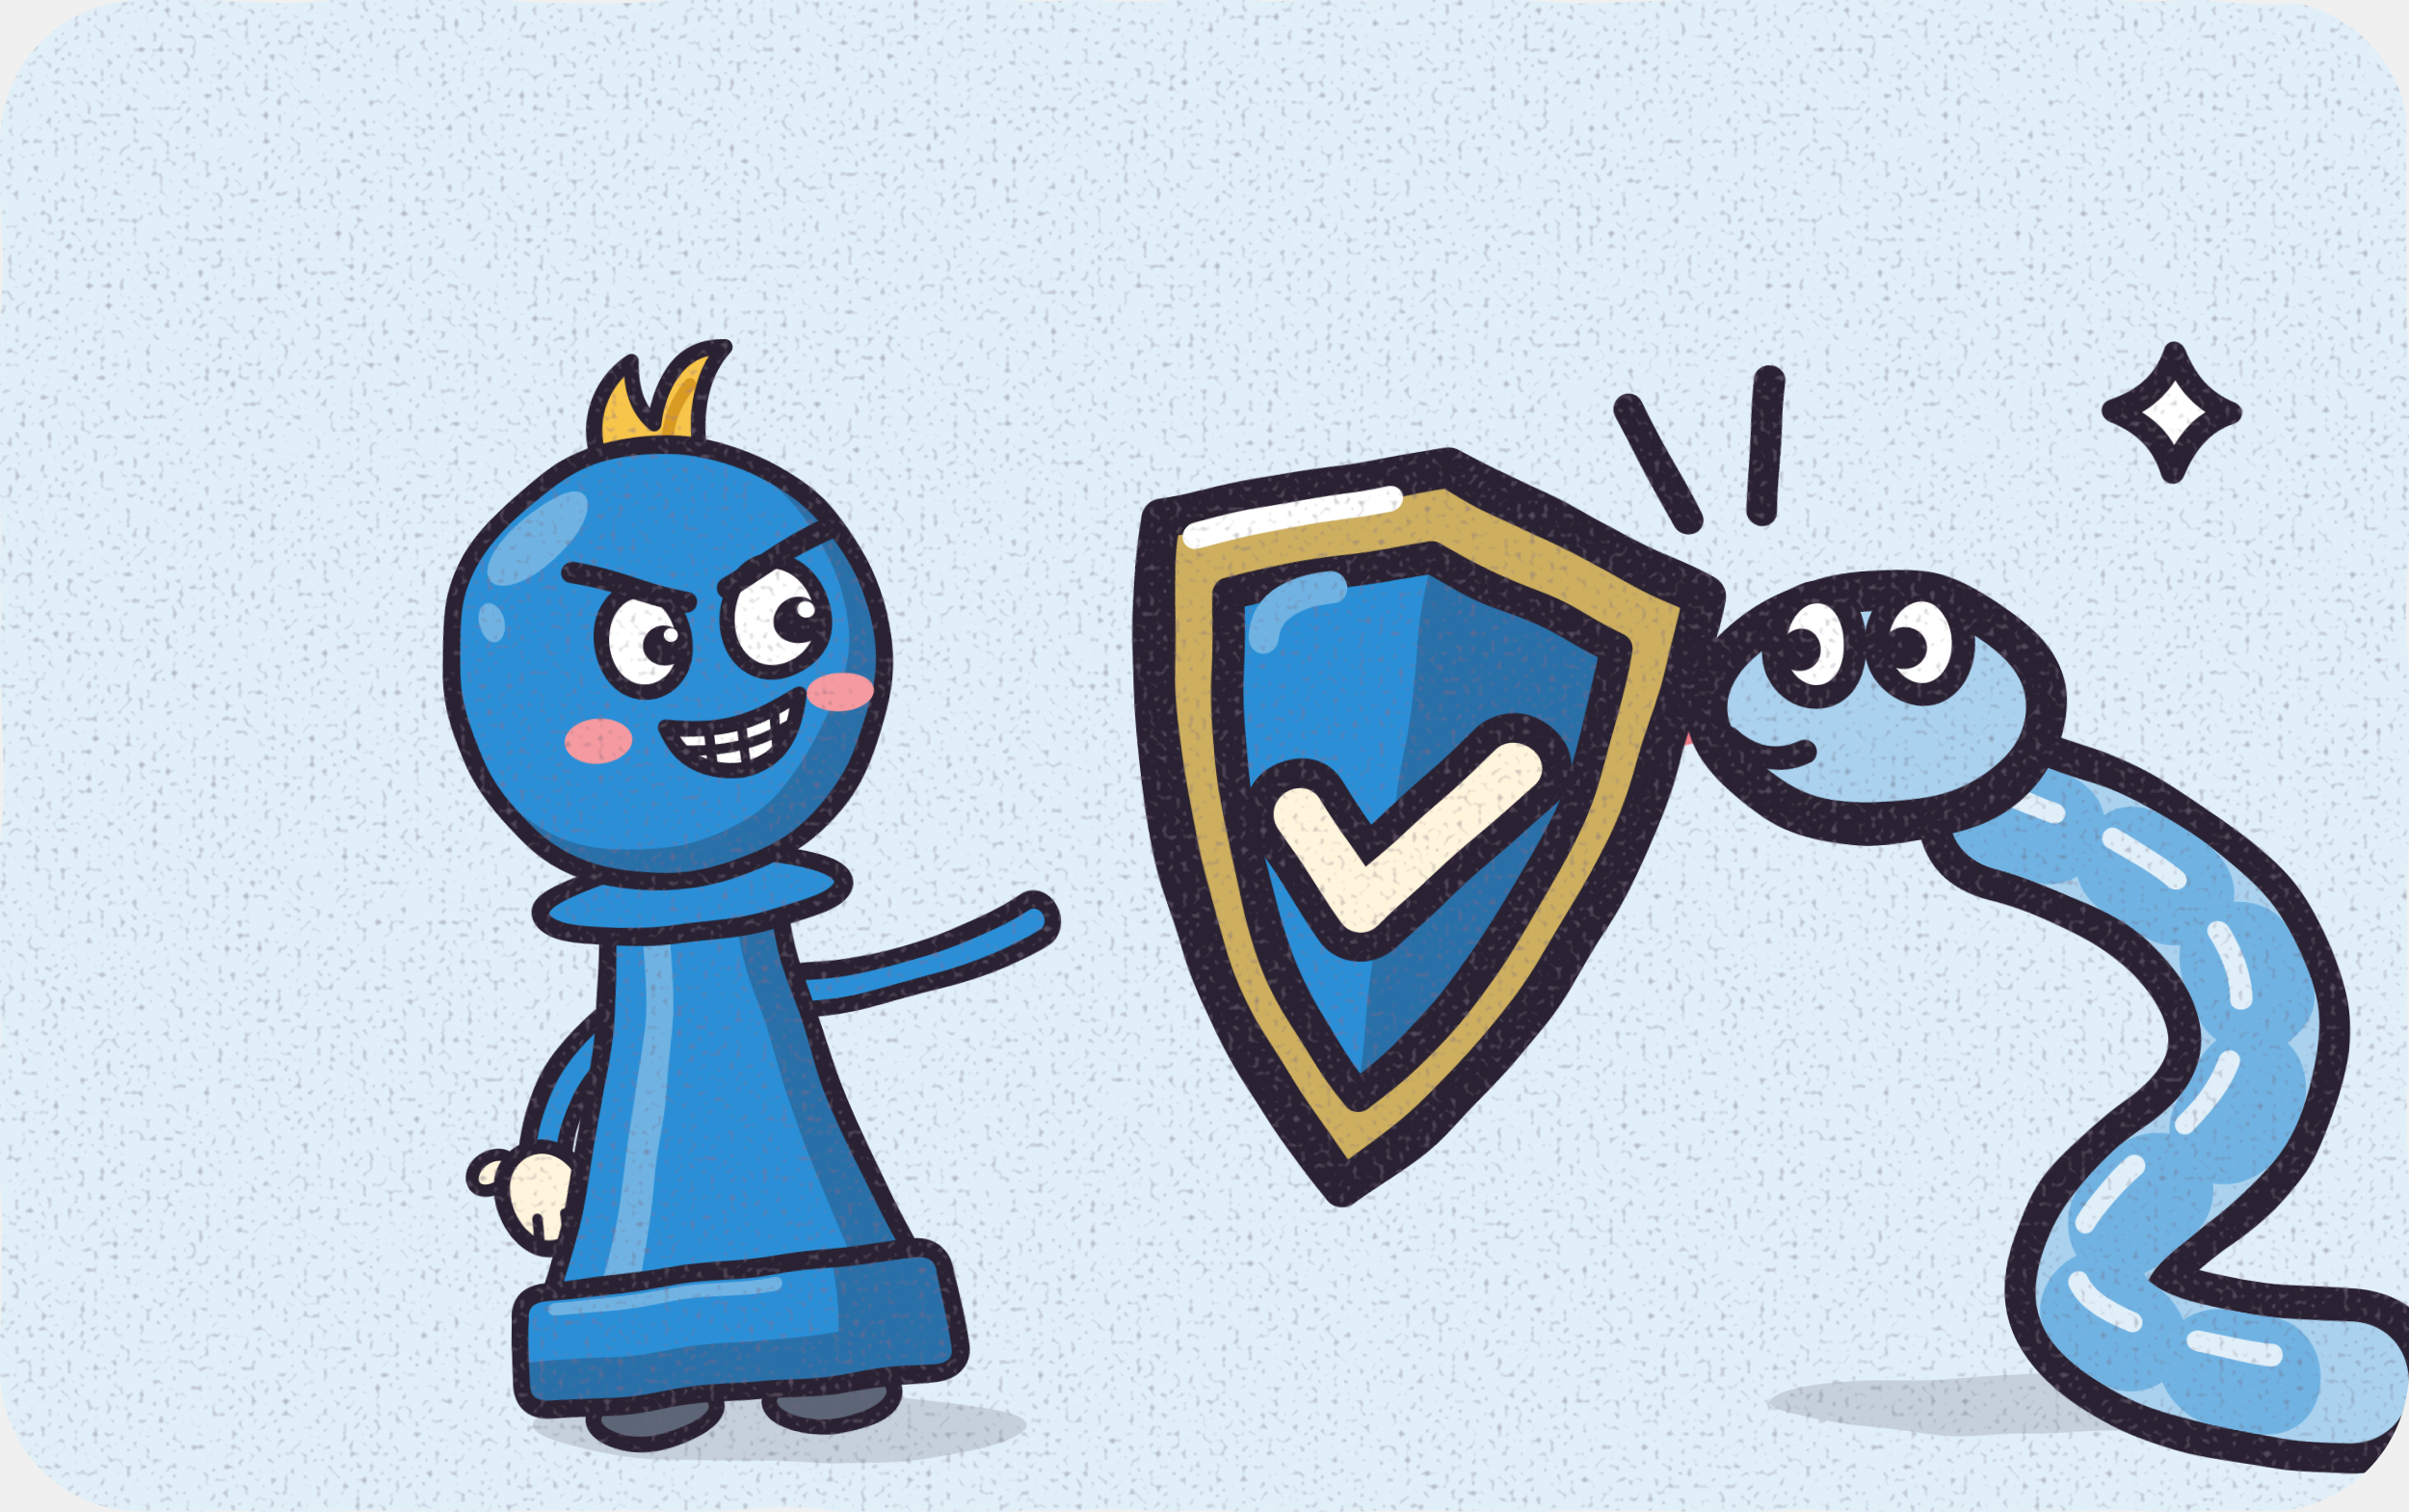
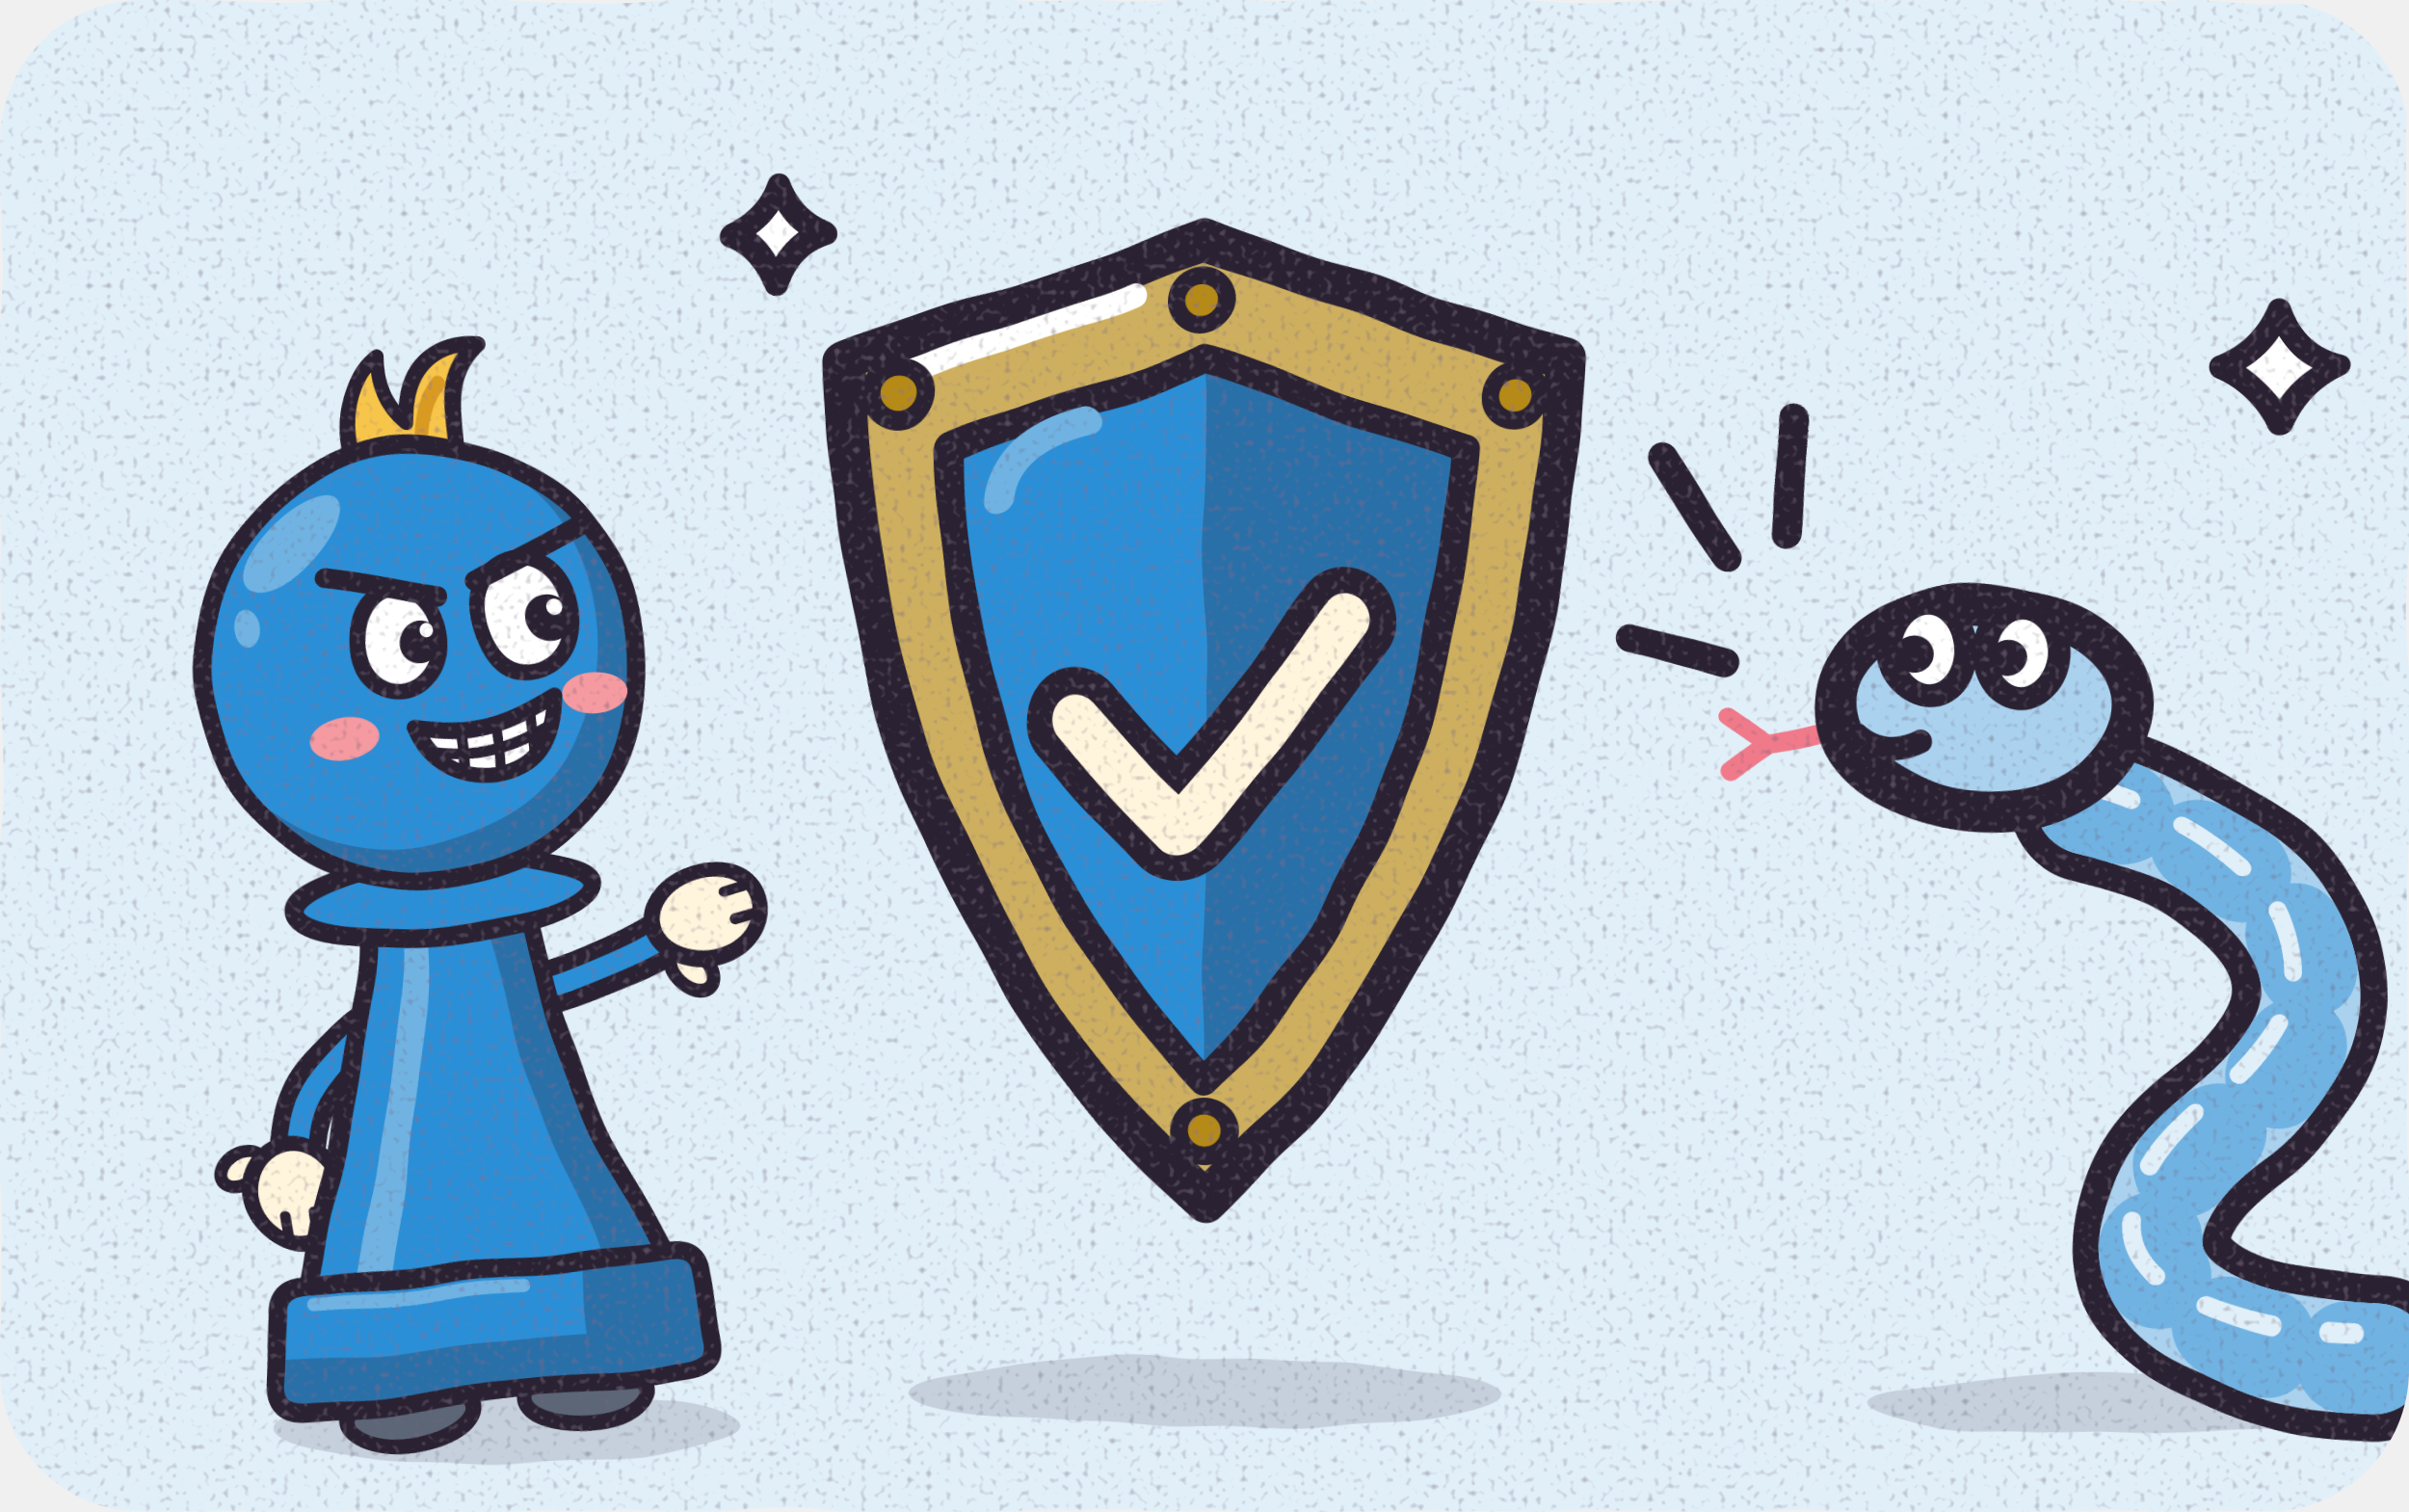
<svg xmlns="http://www.w3.org/2000/svg" viewBox="0 0 408 256" width="408" height="256">
  <defs>
    <filter id="P3-drawn" x="-5%" y="-5%" width="110%" height="110%">
      <feTurbulence type="fractalNoise" baseFrequency="0.035" numOctaves="2" seed="53" result="warp" />
      <feDisplacementMap in="SourceGraphic" in2="warp" scale="3" xChannelSelector="R" yChannelSelector="G" result="wobbly" />
      <feTurbulence type="fractalNoise" baseFrequency="0.9" numOctaves="1" seed="61" result="noise" />
      <feColorMatrix in="noise" type="matrix" values="0 0 0 0 0.17  0 0 0 0 0.13  0 0 0 0 0.2  -2 0 0 0 0.85" result="specks" />
      <feComposite in="specks" in2="wobbly" operator="in" result="grain" />
      <feMerge>
        <feMergeNode in="wobbly" />
        <feMergeNode in="grain" />
      </feMerge>
    </filter>
    <clipPath id="P3-frame">
      <rect width="408" height="256" rx="24" />
    </clipPath>
  </defs>
  <g clip-path="url(#P3-frame)">
    <g filter="url(#P3-drawn)" stroke="#2b2233" stroke-linejoin="round" stroke-linecap="round">
      <rect width="408" height="256" fill="#e1eff9" stroke="none" />
-       <ellipse cx="132" cy="242" rx="42" ry="6" fill="#2b2233" opacity="0.15" stroke="none" />
-       <ellipse cx="344" cy="238" rx="44" ry="5" fill="#2b2233" opacity="0.15" stroke="none" />
-       <path d="M340 138 C380 148 396 178 370 198 C344 216 350 232 398 234" fill="none" stroke-width="30.6" />
-       <path d="M340 138 C380 148 396 178 370 198 C344 216 350 232 398 234" fill="none" stroke="#aad2ef" stroke-width="19.8" />
-       <path d="M340 138 C380 148 396 178 370 198 C344 216 350 232 398 234" fill="none" stroke="#6fb3e3" stroke-width="19.8" stroke-dasharray="7.2 16.2" />
-       <path d="M340 138 C380 148 396 178 370 198 C344 216 350 232 398 234" fill="none" stroke="#e1eff9" stroke-width="3.6" stroke-dasharray="12.6 10.8" transform="translate(-3.6 -4.5)" />
-       <path d="M291.0 123.6 L276.6 127.2 L269.4 121.8 M276.6 127.2 L269.4 132.6" fill="none" stroke="#f07a8a" stroke-width="3.6" />
-       <ellipse cx="318" cy="120" rx="28.8" ry="19.8" fill="#aad2ef" stroke-width="7" />
-       <ellipse cx="309.0" cy="109.2" rx="9.0" ry="3.6" fill="#e1eff9" stroke="none" />
-       <path d="M305.4 127.2 Q298.2 130.8 292.8 125.4" fill="none" stroke-width="4" />
-       <ellipse cx="325.2" cy="109.2" rx="7.2" ry="9.0" fill="#ffffff" stroke-width="4" />
-       <circle cx="322.5" cy="110.1" r="3.6" fill="#2b2233" stroke="none" />
-       <ellipse cx="307.2" cy="109.2" rx="7.2" ry="9.0" fill="#ffffff" stroke-width="4" />
-       <circle cx="304.5" cy="110.1" r="3.6" fill="#2b2233" stroke="none" />
-       <path d="M276 70 L286 88 M300 64 L298 86 M266 100 L284 106" fill="none" stroke-width="5" />
-       <path d="M368 60 Q370.8 67.2 378 70 Q370.8 72.8 368 80 Q365.2 72.8 358 70 Q365.2 67.2 368 60 Z" fill="#ffffff" stroke-width="4" />
-       <g transform="translate(126 236) scale(0.44) rotate(-6) translate(-200 -450)" stroke-width="7">
+       <ellipse cx="86" cy="242" rx="40" ry="6" fill="#2b2233" opacity="0.15" stroke="none" />
+       <ellipse cx="204" cy="236" rx="50" ry="6" fill="#2b2233" opacity="0.15" stroke="none" />
+       <ellipse cx="356" cy="238" rx="40" ry="5" fill="#2b2233" opacity="0.15" stroke="none" />
+       <path d="M354 136 C392 146 402 172 378 190 C354 208 362 228 402 230" fill="none" stroke-width="27.2" />
+       <path d="M354 136 C392 146 402 172 378 190 C354 208 362 228 402 230" fill="none" stroke="#aad2ef" stroke-width="17.6" />
+       <path d="M354 136 C392 146 402 172 378 190 C354 208 362 228 402 230" fill="none" stroke="#6fb3e3" stroke-width="17.6" stroke-dasharray="6.4 14.4" />
+       <path d="M354 136 C392 146 402 172 378 190 C354 208 362 228 402 230" fill="none" stroke="#e1eff9" stroke-width="3.2" stroke-dasharray="11.2 9.6" transform="translate(-3.2 -4.0)" />
+       <path d="M312.0 123.2 L299.2 126.4 L292.8 121.6 M299.2 126.4 L292.8 131.2" fill="none" stroke="#f07a8a" stroke-width="3.2" />
+       <ellipse cx="336" cy="120" rx="25.6" ry="17.6" fill="#aad2ef" stroke-width="7" />
+       <ellipse cx="328.0" cy="110.4" rx="8.0" ry="3.2" fill="#e1eff9" stroke="none" />
+       <path d="M324.8 126.4 Q318.4 129.6 313.6 124.8" fill="none" stroke-width="4" />
+       <ellipse cx="342.4" cy="110.4" rx="6.4" ry="8.0" fill="#ffffff" stroke-width="4" />
+       <circle cx="340.0" cy="111.2" r="3.2" fill="#2b2233" stroke="none" />
+       <ellipse cx="326.4" cy="110.4" rx="6.4" ry="8.0" fill="#ffffff" stroke-width="4" />
+       <circle cx="324.0" cy="111.2" r="3.2" fill="#2b2233" stroke="none" />
+       <path d="M282 78 L292 94 M304 70 L302 90 M276 108 L292 112" fill="none" stroke-width="5" />
+       <path d="M386 52 Q388.8 59.2 396 62 Q388.8 64.8 386 72 Q383.2 64.8 376 62 Q383.2 59.2 386 52 Z" fill="#ffffff" stroke-width="4" />
+       <path d="M132 32 Q134.24 37.76 140 40 Q134.24 42.24 132 48 Q129.76 42.24 124 40 Q129.76 37.76 132 32 Z" fill="#ffffff" stroke-width="4" />
+       <g transform="translate(84 236) scale(0.44) rotate(-6) translate(-200 -450)" stroke-width="7">
        <clipPath id="p3-body">
          <path d="M168 262 C165 318 142 370 128 410 L272 410 C258 370 235 318 232 262 Z" />
        </clipPath>
        <clipPath id="p3-base">
          <path d="M118 412 Q118 402 130 402 L270 402 Q282 402 282 412 L285 438 Q287 450 273 450 L127 450 Q113 450 115 438 Z" />
        </clipPath>
        <clipPath id="p3-collar">
          <ellipse cx="200" cy="258" rx="58" ry="15" />
        </clipPath>
        <clipPath id="p3-head">
          <circle cx="200" cy="168" r="84" />
        </clipPath>
        <path d="M178 300 C150 312 138 330 134 352" fill="none" stroke-width="21" />
        <path d="M178 300 C150 312 138 330 134 352" fill="none" stroke="#2b8fd6" stroke-width="8" />
        <g transform="rotate(180 132 366)">
          <ellipse cx="151" cy="377" rx="9" ry="6" transform="rotate(-35 151 377)" fill="#fff4dc" stroke-width="5" />
          <ellipse cx="132" cy="366" rx="17" ry="20" fill="#fff4dc" stroke-width="6" />
          <path d="M126 349 L126 358 M137 348 L137 357" fill="none" stroke-width="4" />
        </g>
-         <path d="M222 298 C262 300 300 294 330 280" fill="none" stroke-width="21" />
-         <path d="M222 298 C262 300 300 294 330 280" fill="none" stroke="#2b8fd6" stroke-width="8" />
+         <path d="M222 298 C250 296 272 290 290 280" fill="none" stroke-width="21" />
+         <path d="M222 298 C250 296 272 290 290 280" fill="none" stroke="#2b8fd6" stroke-width="8" />
        <g fill="#5c6677" stroke-width="6">
          <ellipse cx="166" cy="455" rx="24" ry="11" transform="rotate(0 166 455)" />
          <ellipse cx="234" cy="455" rx="24" ry="11" transform="rotate(0 234 455)" />
        </g>
        <path d="M168 262 C165 318 142 370 128 410 L272 410 C258 370 235 318 232 262 Z" fill="#2b8fd6" stroke="none" />
        <g clip-path="url(#p3-body)" stroke="none">
          <path d="M214 262 C220 320 238 370 248 410 L300 410 L300 262 Z" fill="#2b70a8" />
          <path d="M181 276 C178 320 162 364 150 400 L164 400 C174 366 188 322 191 276 Z" fill="#6fb3e3" />
        </g>
        <path d="M168 262 C165 318 142 370 128 410 L272 410 C258 370 235 318 232 262 Z" fill="none" />
        <path d="M118 412 Q118 402 130 402 L270 402 Q282 402 282 412 L285 438 Q287 450 273 450 L127 450 Q113 450 115 438 Z" fill="#2b8fd6" stroke="none" />
        <g clip-path="url(#p3-base)" stroke="none">
          <rect x="80" y="430" width="240" height="30" fill="#2b70a8" />
          <rect x="238" y="400" width="80" height="60" fill="#2b70a8" />
          <path d="M132 409 L215 409" stroke="#6fb3e3" stroke-width="5" />
        </g>
        <path d="M118 412 Q118 402 130 402 L270 402 Q282 402 282 412 L285 438 Q287 450 273 450 L127 450 Q113 450 115 438 Z" fill="none" />
        <ellipse cx="200" cy="258" rx="58" ry="15" fill="#2b8fd6" stroke="none" />
        <path d="M140 262 Q200 290 260 262 L260 280 L140 280 Z" fill="#2b70a8" stroke="none" clip-path="url(#p3-collar)" />
        <ellipse cx="200" cy="258" rx="58" ry="15" fill="none" />
        <path d="M184 96 C176 72 184 56 197 50 C195 63 199 71 204 76 C208 58 220 46 236 48 C223 59 221 76 222 96 Z" fill="#f7c548" stroke-width="6" />
        <path d="M208 92 C208 80 212 70 220 62" fill="none" stroke="#d99a22" stroke-width="5" />
        <circle cx="200" cy="168" r="84" fill="#2b70a8" stroke="none" />
        <g clip-path="url(#p3-head)" stroke="none">
          <circle cx="190" cy="158" r="80" fill="#2b8fd6" />
          <ellipse cx="156" cy="116" rx="24" ry="10" transform="rotate(-38 156 116)" fill="#6fb3e3" />
          <ellipse cx="135" cy="146" rx="5" ry="7" fill="#6fb3e3" />
        </g>
        <circle cx="200" cy="168" r="84" fill="none" />
        <ellipse cx="170" cy="194" rx="13" ry="8" fill="#f49aa0" stroke="none" />
        <ellipse cx="266" cy="186" rx="13" ry="8" fill="#f49aa0" stroke="none" />
        <ellipse cx="192" cy="158" rx="16" ry="20" fill="#ffffff" stroke-width="6" />
        <circle cx="200" cy="160" r="8" fill="#2b2233" stroke="none" />
        <circle cx="203" cy="156" r="2.7" fill="#ffffff" stroke="none" />
        <ellipse cx="243" cy="154" rx="18" ry="22" fill="#ffffff" stroke-width="6" />
        <circle cx="252" cy="156" r="9" fill="#2b2233" stroke="none" />
        <circle cx="255" cy="152" r="3.1" fill="#ffffff" stroke="none" />
        <path d="M168 130 L210 144 M226 140 L268 122" fill="none" stroke-width="8" />
        <clipPath id="p3-teeth">
          <path d="M196 192 Q224 198 250 186 Q248 210 224 212 Q202 212 196 192 Z" />
        </clipPath>
        <path d="M196 192 Q224 198 250 186 Q248 210 224 212 Q202 212 196 192 Z" fill="#ffffff" stroke="none" />
        <path d="M199 201 Q224 206 249 196 M212 194 L212 212 M226 196 L226 214 M240 192 L240 212" fill="none" stroke-width="4" clip-path="url(#p3-teeth)" />
        <path d="M196 192 Q224 198 250 186 Q248 210 224 212 Q202 212 196 192 Z" fill="none" stroke-width="6" />
+         <g transform="rotate(80 300 276)">
+           <ellipse cx="319" cy="287" rx="9" ry="6" transform="rotate(-35 319 287)" fill="#fff4dc" stroke-width="5" />
+           <ellipse cx="300" cy="276" rx="17" ry="20" fill="#fff4dc" stroke-width="6" />
+           <path d="M294 259 L294 268 M305 258 L305 267" fill="none" stroke-width="4" />
+         </g>
      </g>
-       <g transform="translate(236 140) rotate(8) scale(1.1)">
-         <path d="M0 -56 L42 -42 Q40 20 0 56 Q-40 20 -42 -42 Z" fill="#cdaf5e" stroke-width="6.4" />
-         <clipPath id="shield-236">
+       <g transform="translate(204 122) rotate(0) scale(1.45)">
+         <path d="M0 -56 L42 -42 Q40 20 0 56 Q-40 20 -42 -42 Z" fill="#cdaf5e" stroke-width="4.8" />
+         <clipPath id="shield-204">
          <path d="M0 -42 L30 -32 Q28 14 0 42 Q-28 14 -30 -32 Z" />
        </clipPath>
        <path d="M0 -42 L30 -32 Q28 14 0 42 Q-28 14 -30 -32 Z" fill="#2b8fd6" stroke="none" />
-         <path d="M0 -50 L0 50 L50 50 L50 -50 Z" fill="#2b70a8" stroke="none" clip-path="url(#shield-236)" />
-         <path d="M0 -42 L30 -32 Q28 14 0 42 Q-28 14 -30 -32 Z" fill="none" stroke-width="5" />
-         <path d="M-24 -26 Q-24 -32 -14 -35" fill="none" stroke="#6fb3e3" stroke-width="5" />
-         <path d="M-15 0 L-3 13 L17 -12" fill="none" stroke-width="17" />
-         <path d="M-15 0 L-3 13 L17 -12" fill="none" stroke="#fff4dc" stroke-width="8" />
-         <path d="M-36 -40 L-8 -50" fill="none" stroke="#ffffff" stroke-width="4" />
+         <path d="M0 -50 L0 50 L50 50 L50 -50 Z" fill="#2b70a8" stroke="none" clip-path="url(#shield-204)" />
+         <path d="M0 -42 L30 -32 Q28 14 0 42 Q-28 14 -30 -32 Z" fill="none" stroke-width="3.4" />
+         <path d="M-24 -26 Q-24 -32 -14 -35" fill="none" stroke="#6fb3e3" stroke-width="3.4" />
+         <path d="M-15 0 L-3 13 L17 -12" fill="none" stroke-width="11.7" />
+         <path d="M-15 0 L-3 13 L17 -12" fill="none" stroke="#fff4dc" stroke-width="5.5" />
+         <path d="M-36 -40 L-8 -50" fill="none" stroke="#ffffff" stroke-width="2.8" />
+         <g fill="#b58a12" stroke-width="2.1">
+           <circle cx="0" cy="-49" r="3" />
+           <circle cx="36" cy="-38" r="3" />
+           <circle cx="-36" cy="-38" r="3" />
+           <circle cx="0" cy="48" r="3" />
+         </g>
      </g>
    </g>
  </g>
</svg>
